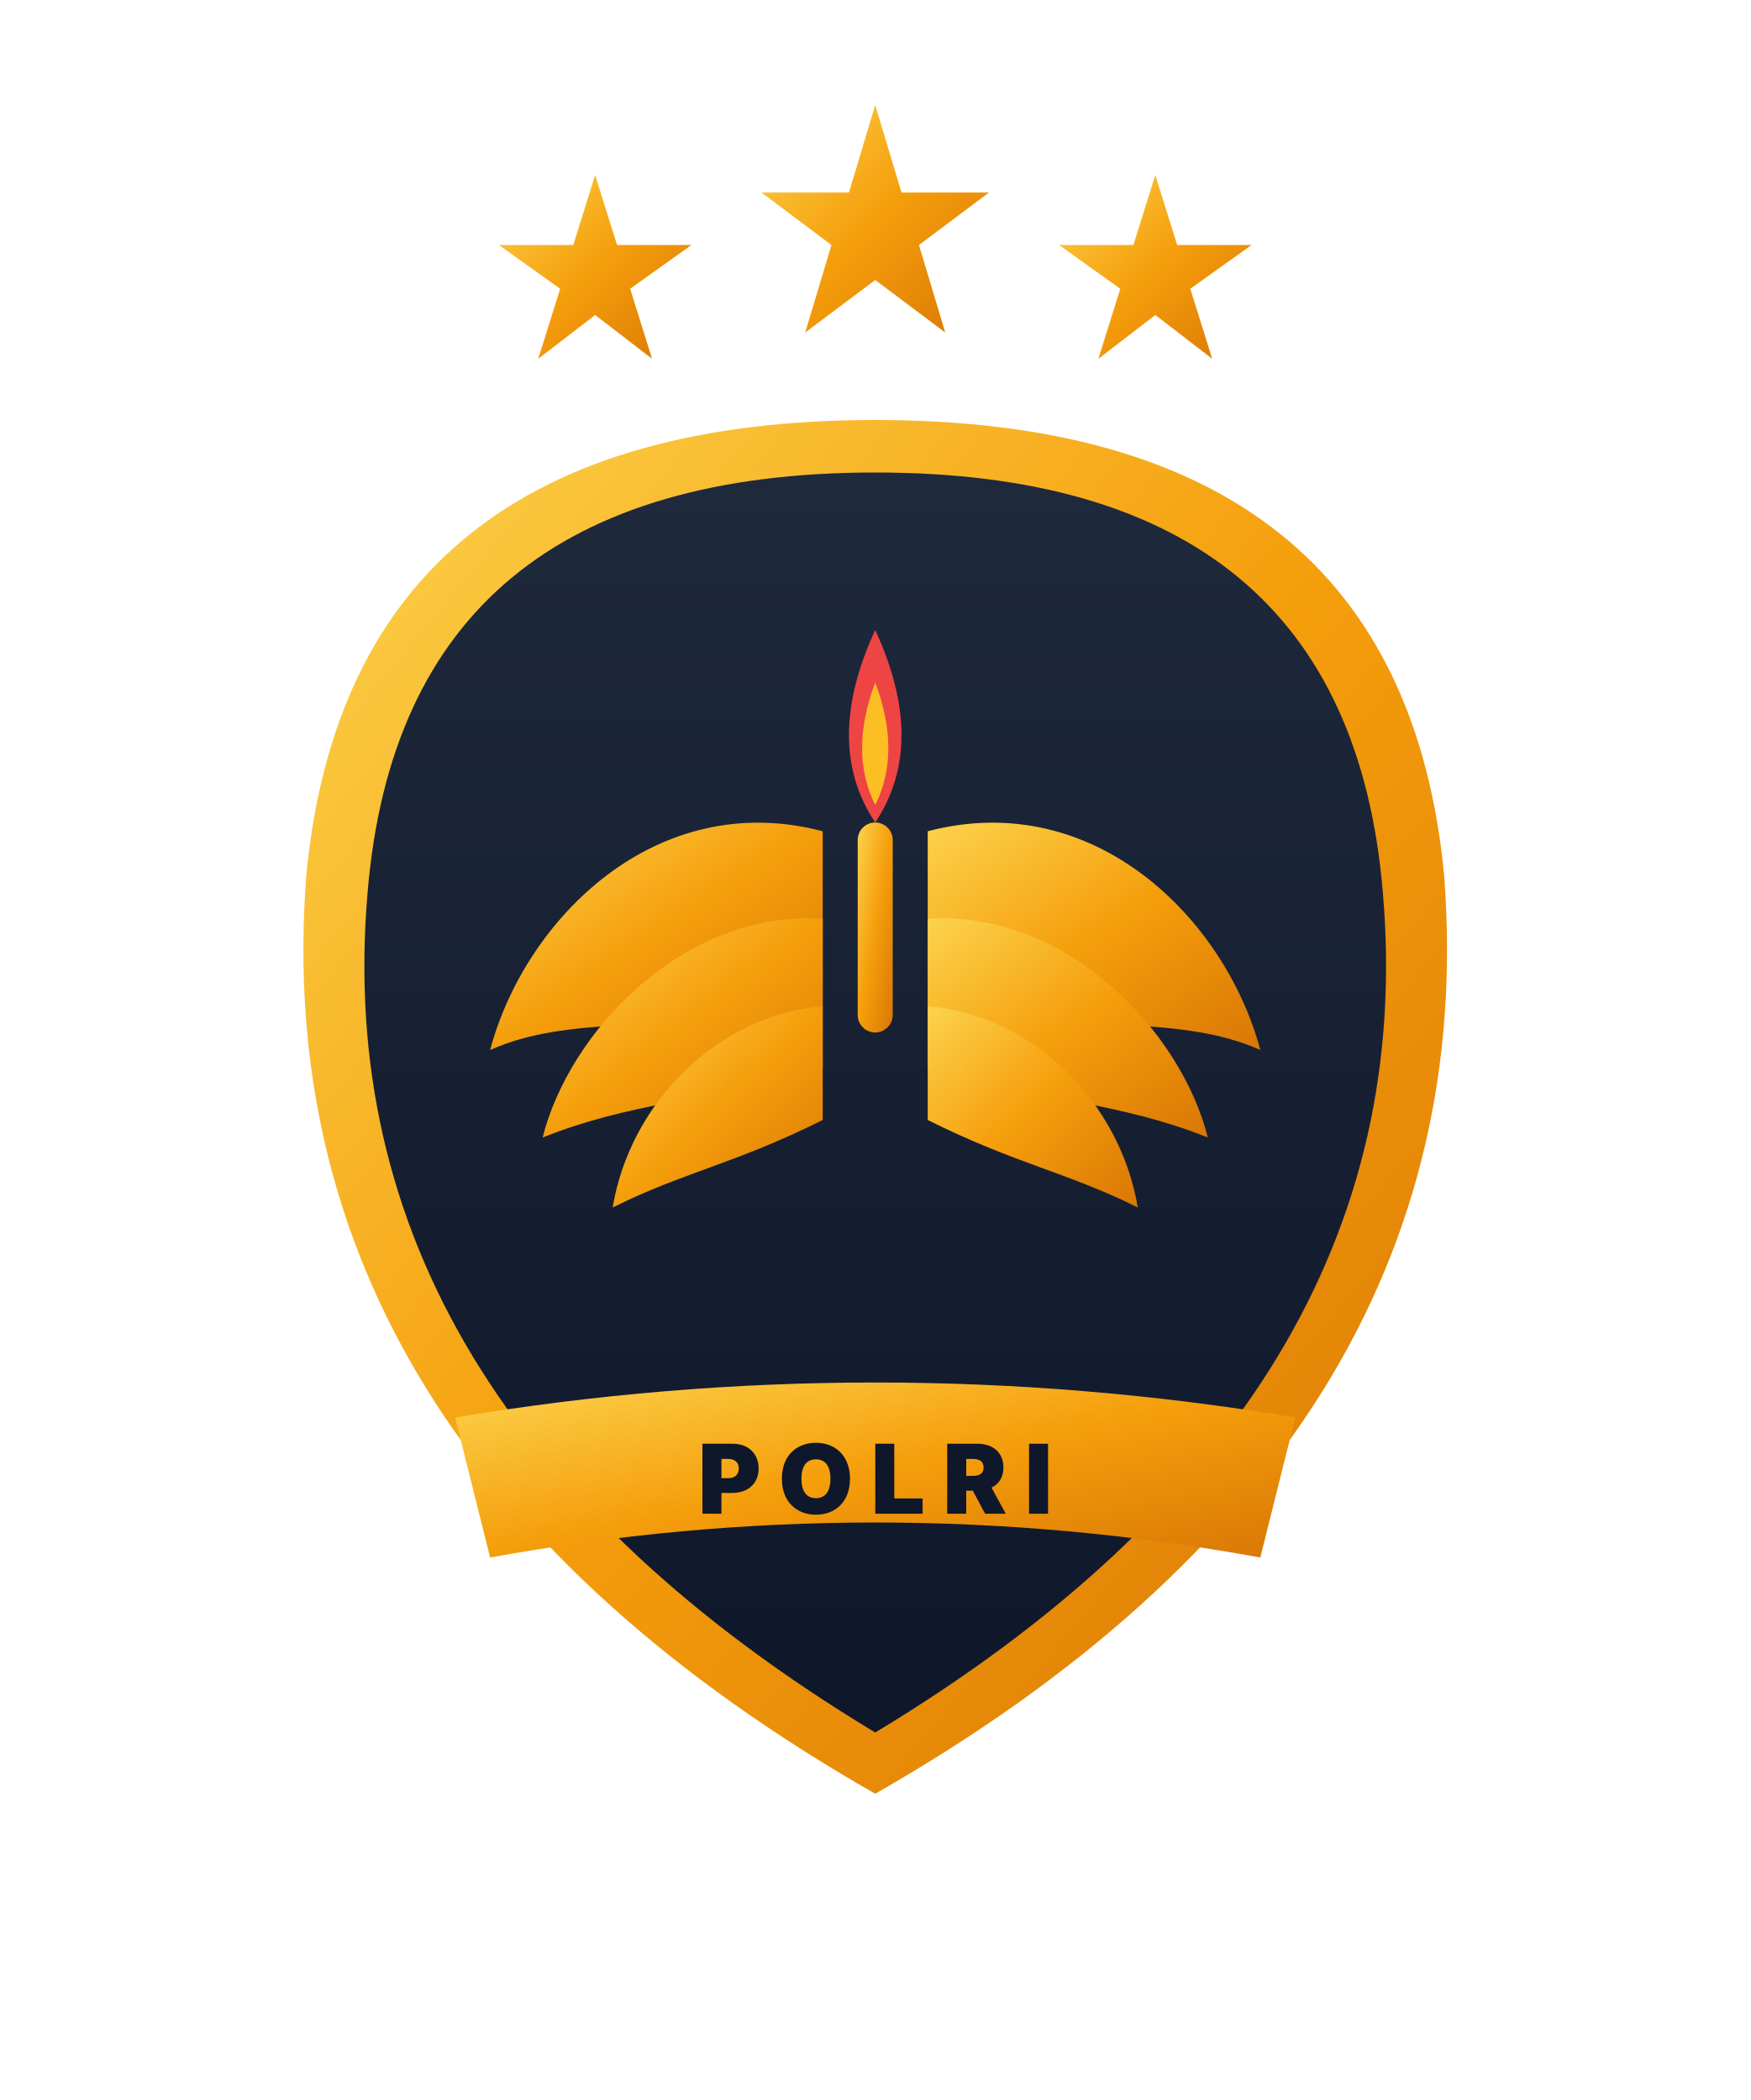
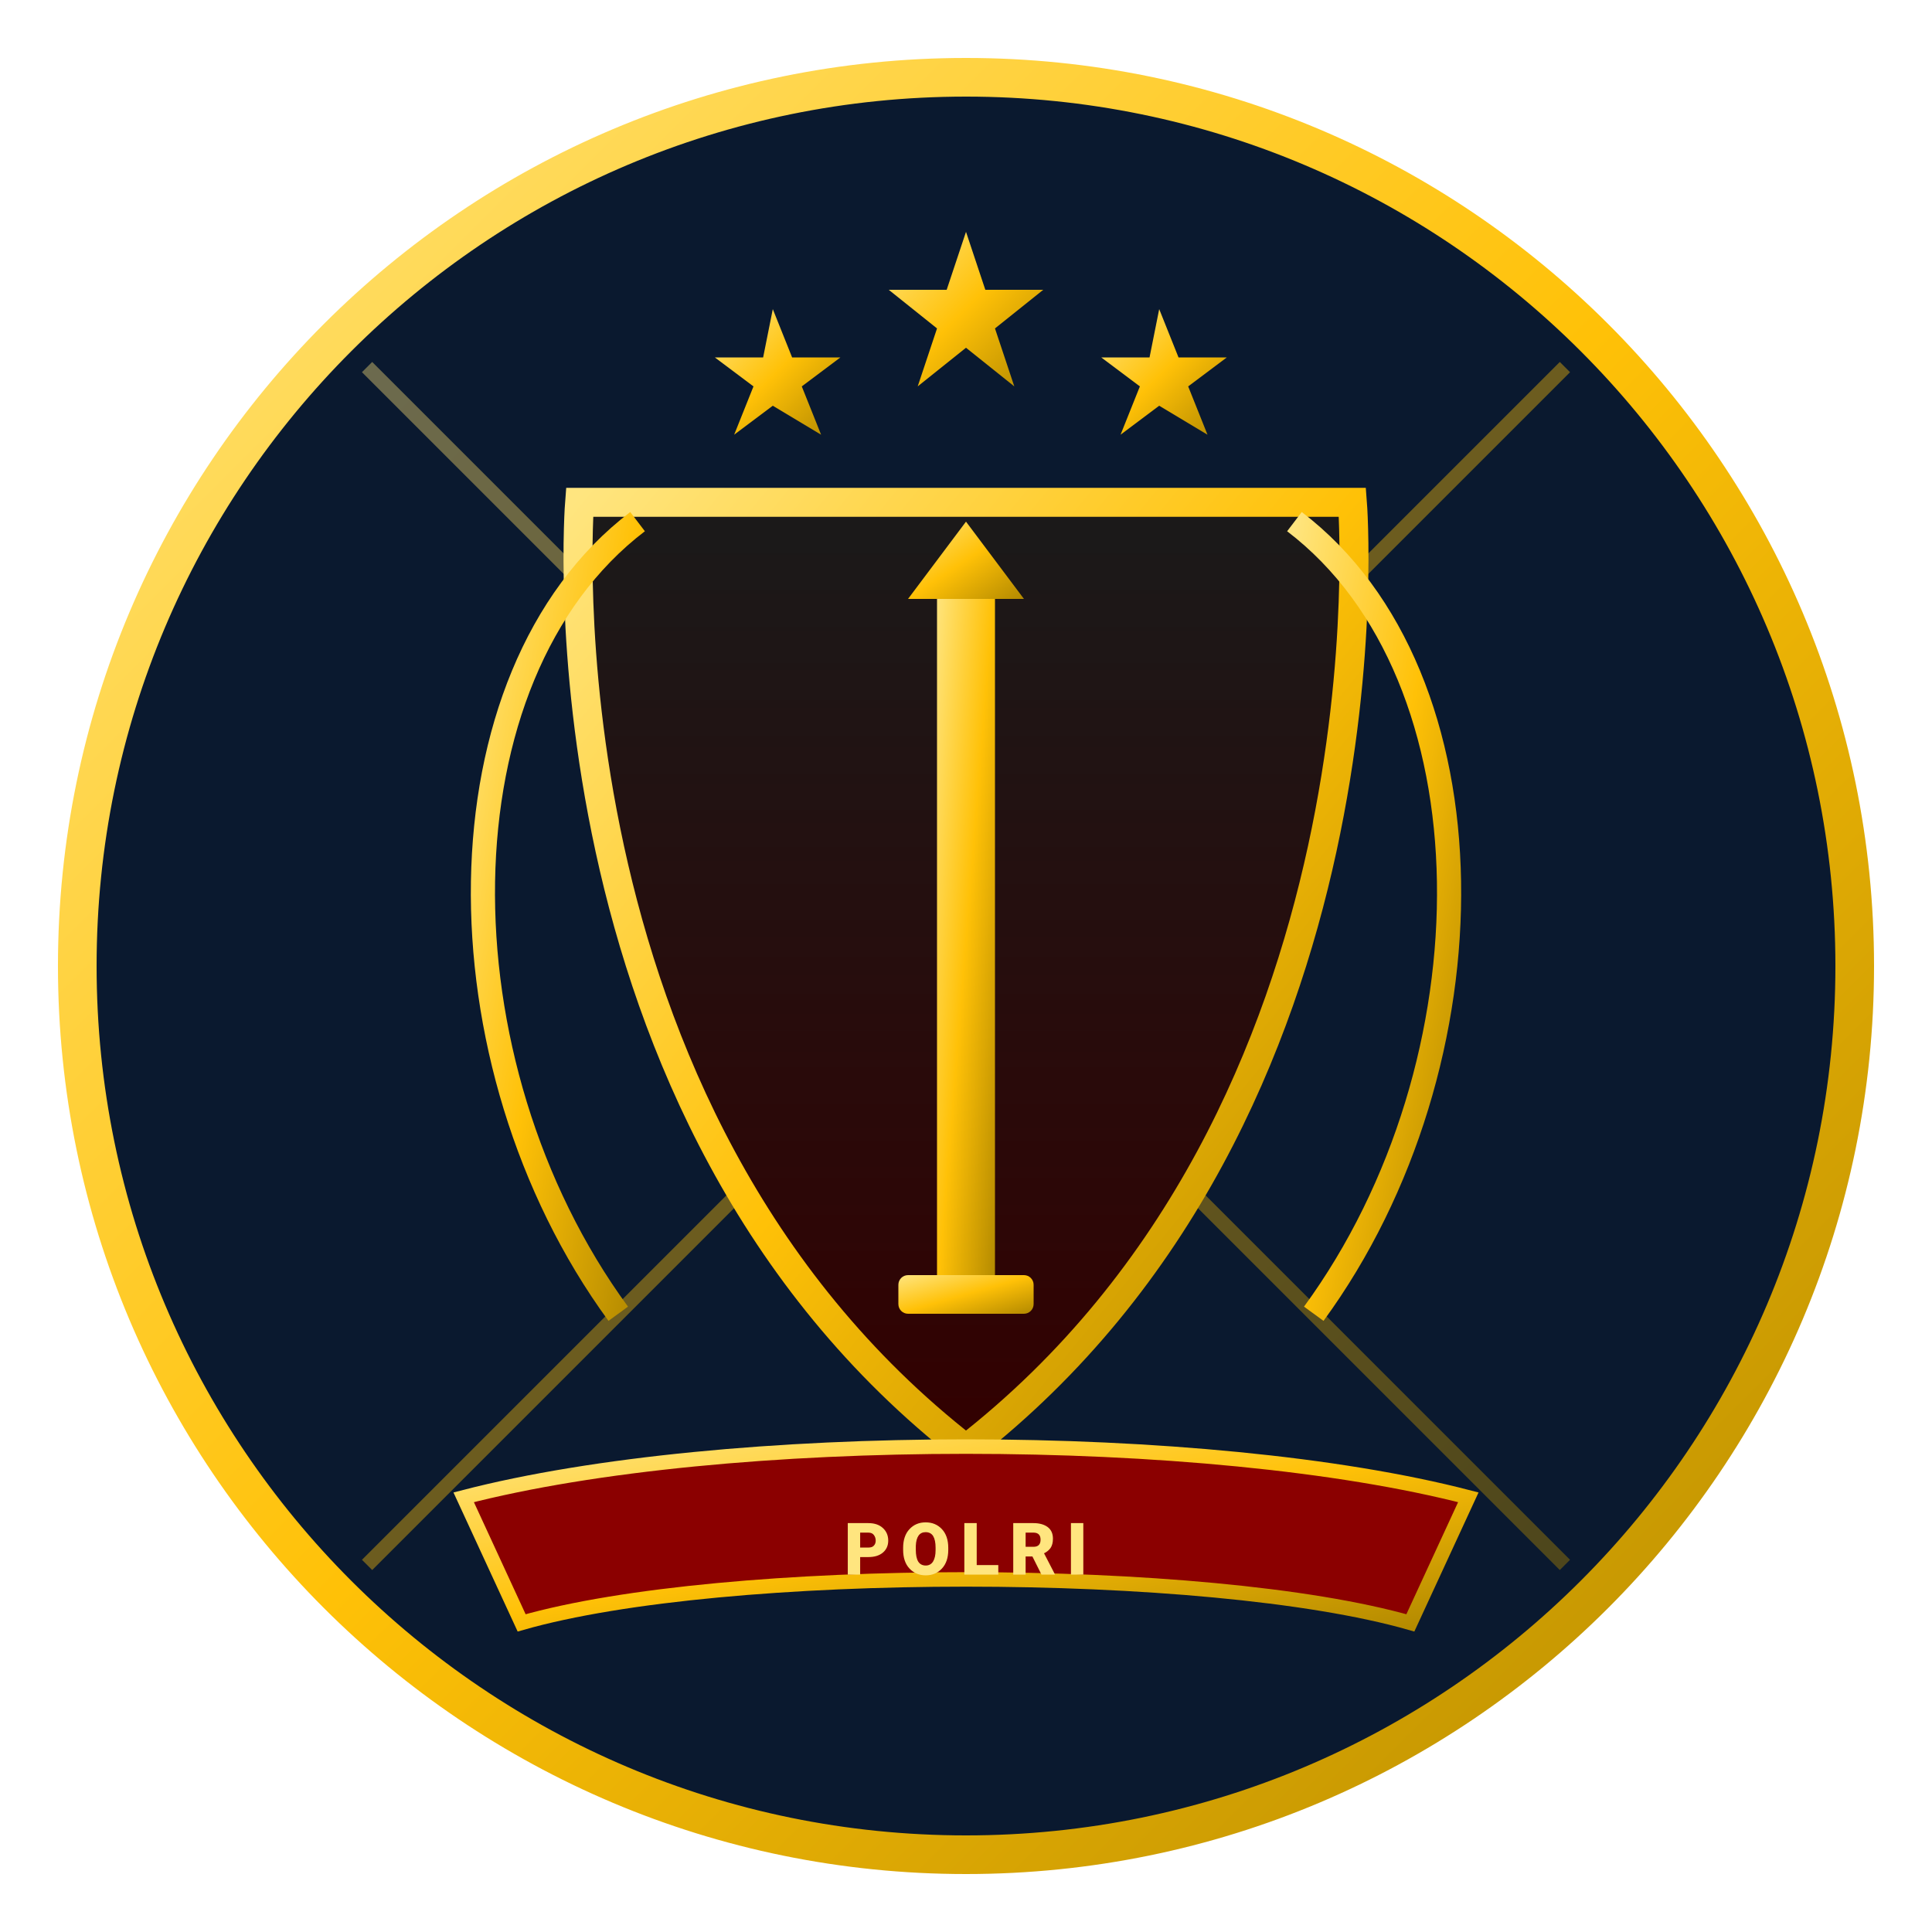
- <svg xmlns="http://www.w3.org/2000/svg" viewBox="0 0 200 240" width="100%" height="100%">
+ <svg xmlns="http://www.w3.org/2000/svg" viewBox="0 0 200 200">
  <defs>
-     <linearGradient id="goldGrad" x1="0%" y1="0%" x2="100%" y2="100%">
-       <stop offset="0%" stop-color="#FCD34D" />
-       <stop offset="50%" stop-color="#F59E0B" />
-       <stop offset="100%" stop-color="#D97706" />
+     <linearGradient id="polriGold" x1="0%" y1="0%" x2="100%" y2="100%">
+       <stop offset="0%" stop-color="#FFE57F" />
+       <stop offset="50%" stop-color="#FFC107" />
+       <stop offset="100%" stop-color="#B28900" />
    </linearGradient>
-     <linearGradient id="shieldGrad" x1="0%" y1="0%" x2="0%" y2="100%">
-       <stop offset="0%" stop-color="#1E293B" />
-       <stop offset="100%" stop-color="#0F172A" />
+     <linearGradient id="shieldBg" x1="0%" y1="0%" x2="0%" y2="100%">
+       <stop offset="0%" stop-color="#1A1A1A" />
+       <stop offset="100%" stop-color="#330000" />
    </linearGradient>
  </defs>
-   <g fill="url(#goldGrad)">
-     <path d="M 100,12 L 103,22 L 113,22 L 105,28 L 108,38 L 100,32 L 92,38 L 95,28 L 87,22 L 97,22 Z" />
-     <path d="M 68,20 L 70.5,28 L 79,28 L 72,33 L 74.5,41 L 68,36 L 61.5,41 L 64,33 L 57,28 L 65.5,28 Z" />
-     <path d="M 132,20 L 134.5,28 L 143,28 L 136,33 L 138.5,41 L 132,36 L 125.5,41 L 128,33 L 121,28 L 129.5,28 Z" />
+   <circle cx="100" cy="100" r="92" fill="#0A192F" stroke="url(#polriGold)" stroke-width="4" />
+   <g stroke="url(#polriGold)" stroke-width="1.5" opacity="0.4">
+     <line x1="100" y1="12" x2="100" y2="188" />
+     <line x1="12" y1="100" x2="188" y2="100" />
+     <line x1="38" y1="38" x2="162" y2="162" />
+     <line x1="38" y1="162" x2="162" y2="38" />
  </g>
-   <path d="M 100,48 Q 160,48 165,100 Q 170,165 100,205 Q 30,165 35,100 Q 40,48 100,48 Z" fill="url(#goldGrad)" />
-   <path d="M 100,54 Q 154,54 158,102 Q 163,160 100,198 Q 37,160 42,102 Q 46,54 100,54 Z" fill="url(#shieldGrad)" />
-   <path d="M 100,72 Q 106,85 100,94 Q 94,85 100,72 Z" fill="#EF4444" />
-   <path d="M 100,78 Q 103,86 100,92 Q 97,86 100,78 Z" fill="#FBBF24" />
-   <rect x="98" y="94" width="4" height="24" rx="2" fill="url(#goldGrad)" />
-   <g fill="url(#goldGrad)">
-     <path d="M 94,95 C 75,90 60,105 56,120 C 65,116 75,118 94,115 Z" />
-     <path d="M 94,105 C 78,104 65,118 62,130 C 72,126 80,126 94,122 Z" />
-     <path d="M 94,115 C 82,116 72,126 70,138 C 78,134 84,133 94,128 Z" />
-     <path d="M 106,95 C 125,90 140,105 144,120 C 135,116 125,118 106,115 Z" />
-     <path d="M 106,105 C 122,104 135,118 138,130 C 128,126 120,126 106,122 Z" />
-     <path d="M 106,115 C 118,116 128,126 130,138 C 122,134 116,133 106,128 Z" />
+   <g fill="url(#polriGold)">
+     <polygon points="100,24 102,30 108,30 103,34 105,40 100,36 95,40 97,34 92,30 98,30" />
+     <polygon points="80,32 82,37 87,37 83,40 85,45 80,42 76,45 78,40 74,37 79,37" />
+     <polygon points="120,32 122,37 127,37 123,40 125,45 120,42 116,45 118,40 114,37 119,37" />
  </g>
-   <path d="M 52,162 Q 100,154 148,162 L 144,178 Q 100,170 56,178 Z" fill="url(#goldGrad)" />
-   <text x="100" y="173" font-family="'Inter', sans-serif" font-weight="900" font-size="11" fill="#0F172A" text-anchor="middle" letter-spacing="2">POLRI</text>
+   <path d="M60,52 L140,52 C140,52 145,115 100,150 C55,115 60,52 60,52 Z" fill="url(#shieldBg)" stroke="url(#polriGold)" stroke-width="3" />
+   <g fill="url(#polriGold)">
+     <rect x="97" y="60" width="6" height="75" rx="1" />
+     <polygon points="100,54 106,62 94,62" />
+     <rect x="93" y="132" width="14" height="4" rx="1" />
+   </g>
+   <g fill="none" stroke="url(#polriGold)" stroke-width="2.5">
+     <path d="M64,136 C45,110 45,70 66,54" />
+     <path d="M136,136 C155,110 155,70 134,54" />
+   </g>
+   <path d="M48,155 C75,148 125,148 152,155 L146,168 C125,162 75,162 54,168 Z" fill="#8B0000" stroke="url(#polriGold)" stroke-width="1.5" />
+   <text x="100" y="163" text-anchor="middle" font-family="'Segoe UI', Roboto, sans-serif" font-weight="900" font-size="7.5" fill="#FFE57F" letter-spacing="1">POLRI</text>
</svg>
